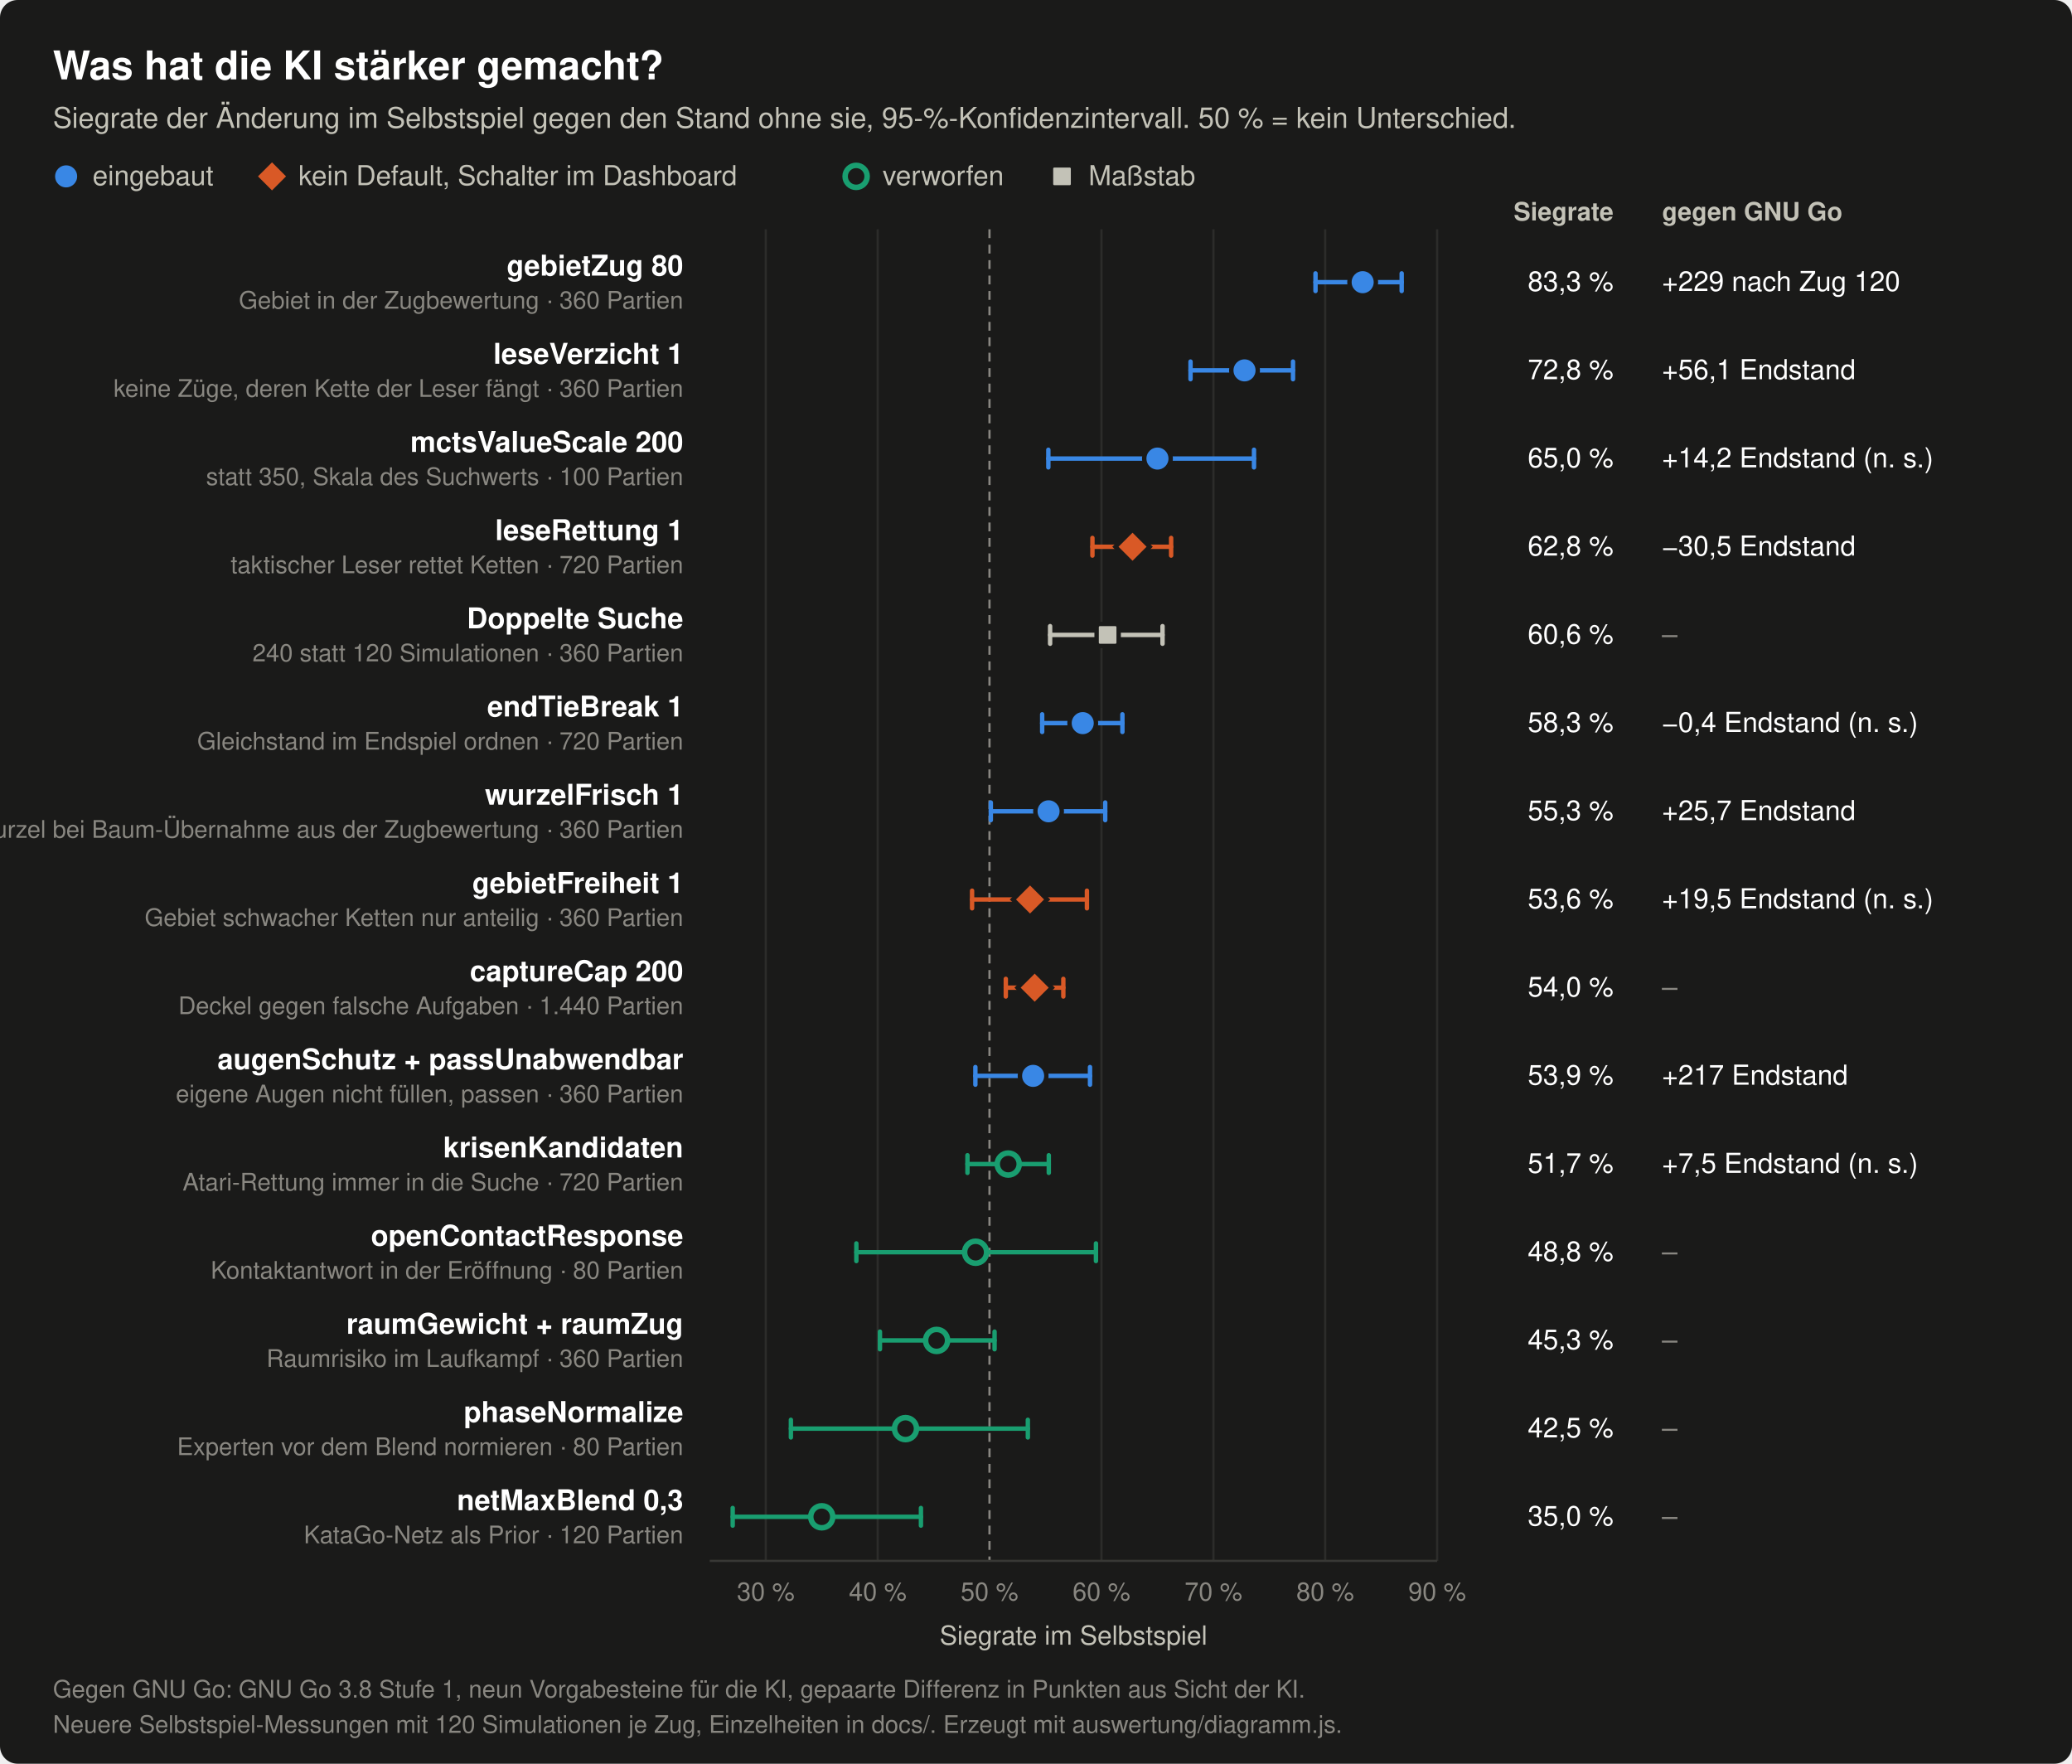
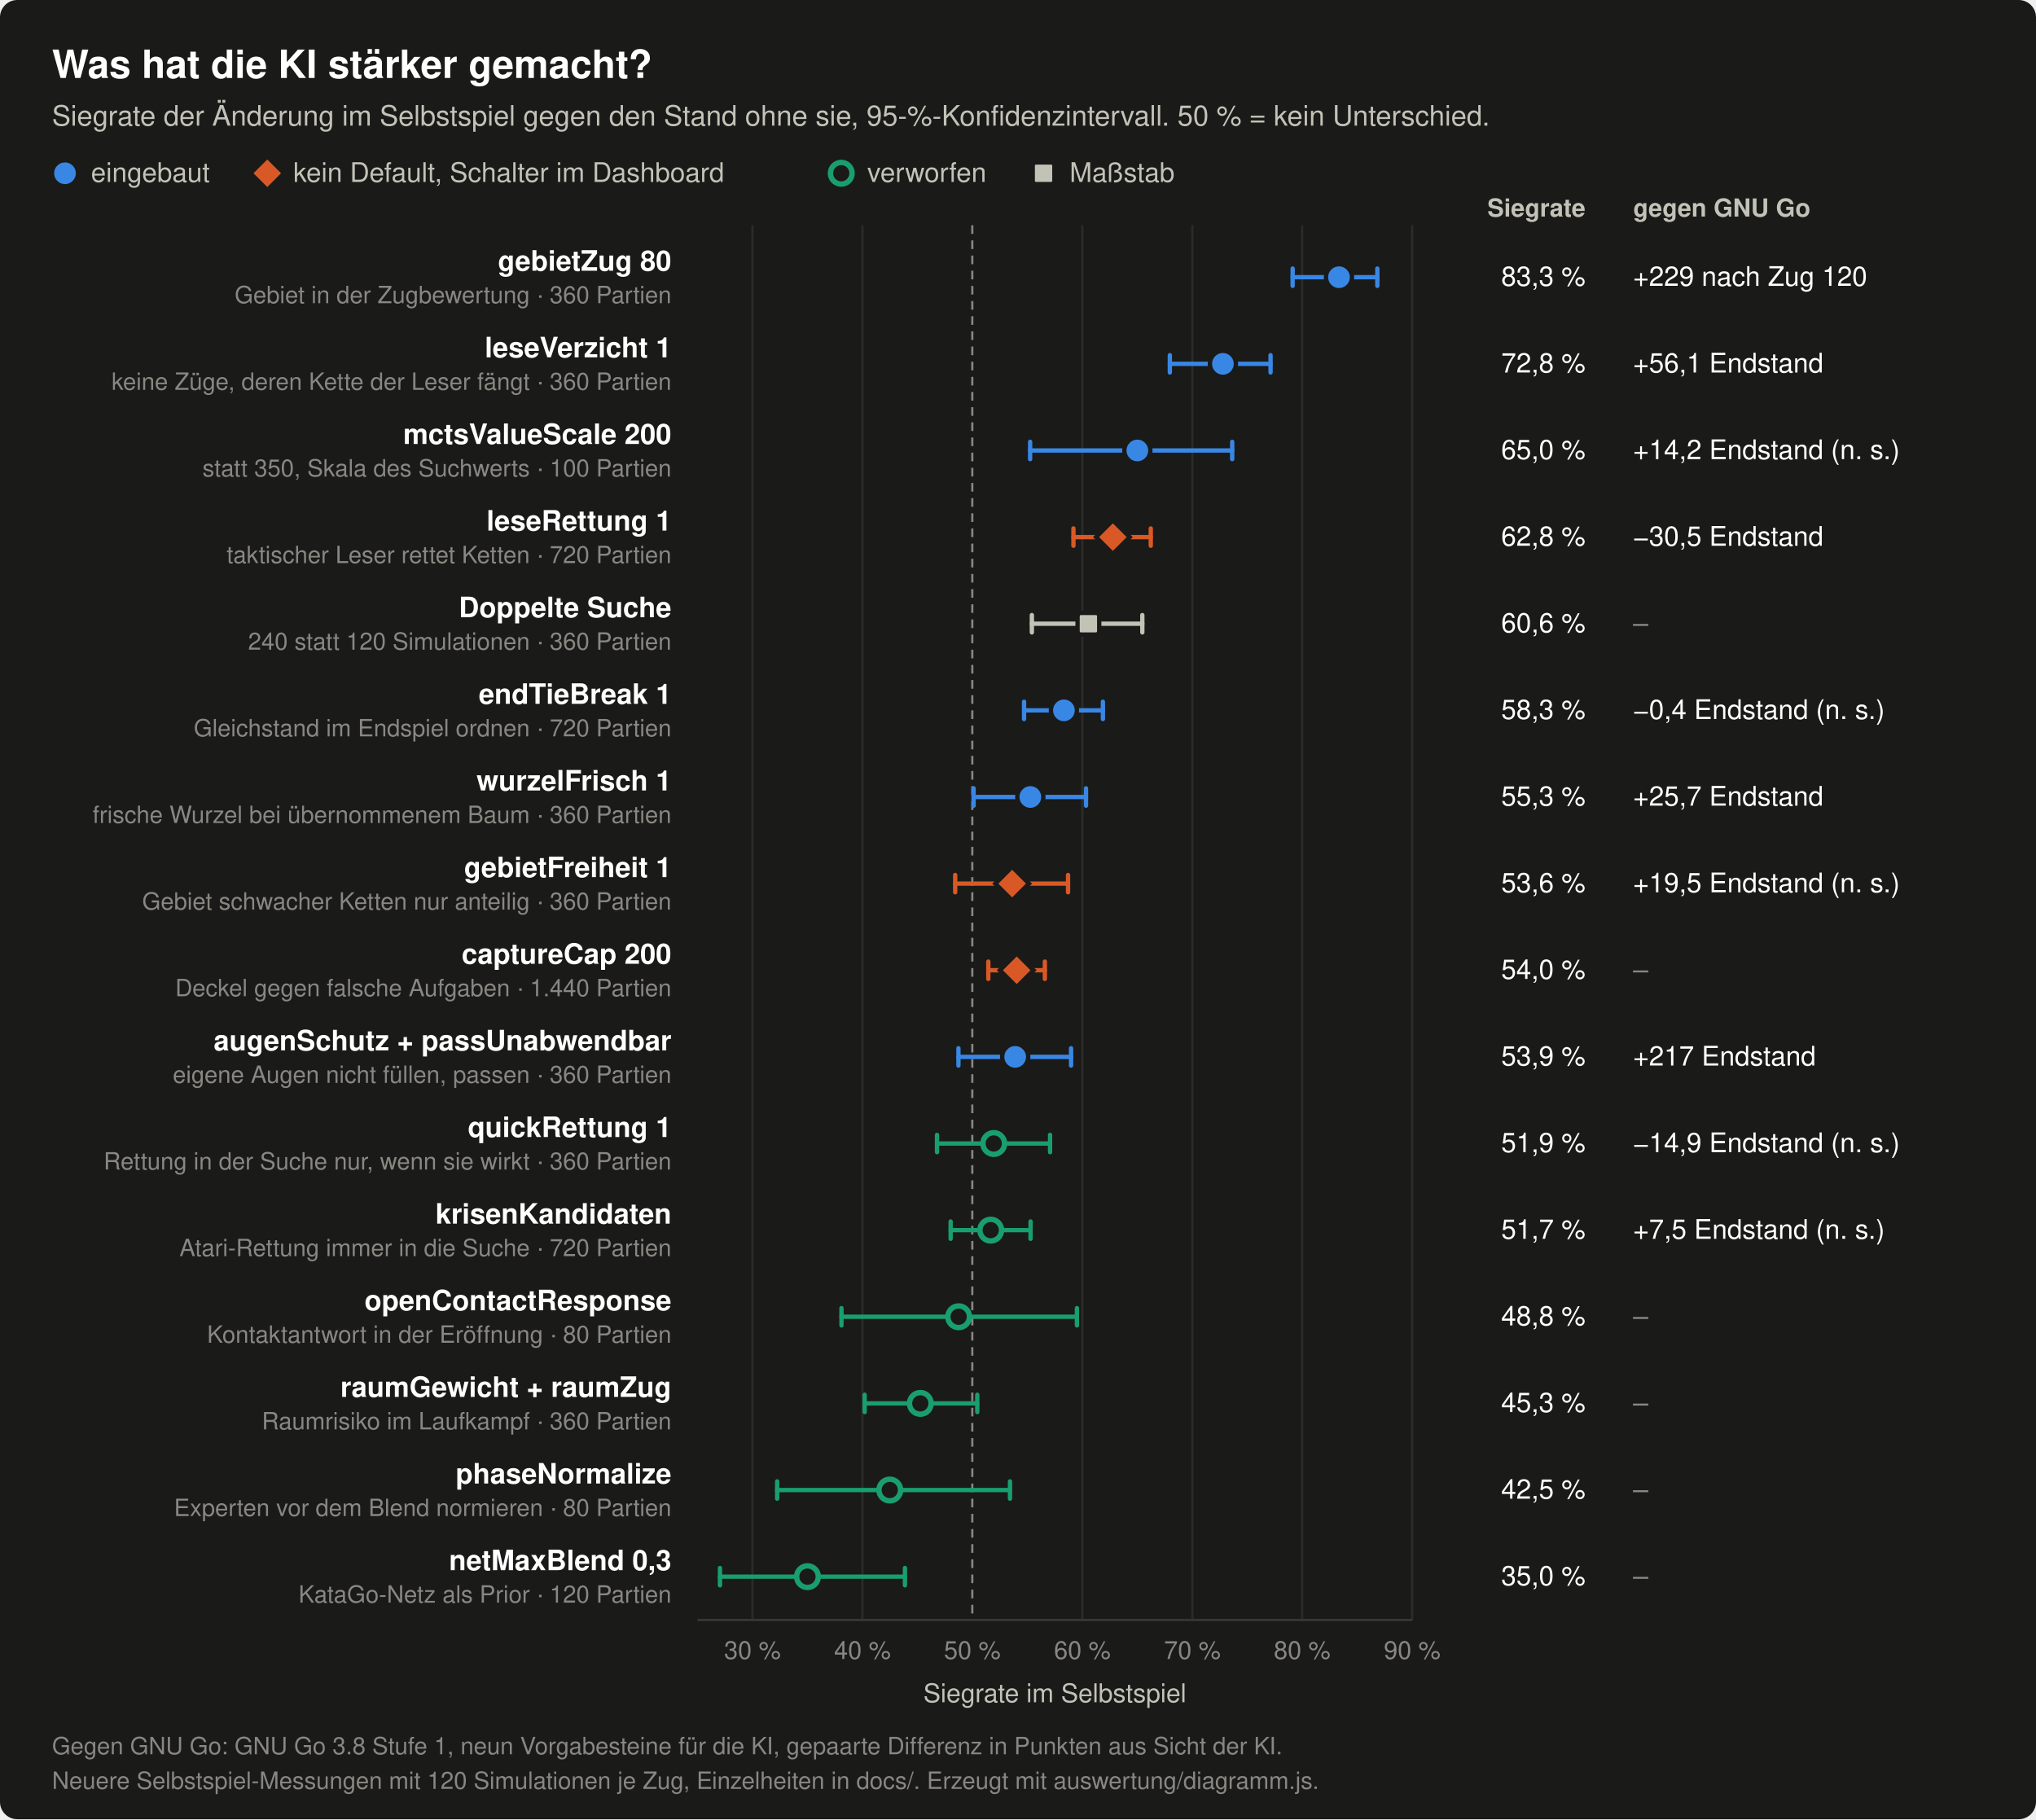
- <svg xmlns="http://www.w3.org/2000/svg" width="940" height="800" viewBox="0 0 940 800" font-family="system-ui, -apple-system, 'Segoe UI', Helvetica, Arial, sans-serif" role="img" aria-labelledby="titel beschr">
-   <rect width="940" height="800" rx="8" fill="#1a1a19" />
+ <svg xmlns="http://www.w3.org/2000/svg" width="940" height="840" viewBox="0 0 940 840" font-family="system-ui, -apple-system, 'Segoe UI', Helvetica, Arial, sans-serif" role="img" aria-labelledby="titel beschr">
+   <rect width="940" height="840" rx="8" fill="#1a1a19" />
  <text x="24" y="36" font-size="18" font-weight="600" fill="#ffffff">Was hat die KI stärker gemacht?</text>
  <text x="24" y="58" font-size="13" fill="#c3c2b7">Siegrate der Änderung im Selbstspiel gegen den Stand ohne sie, 95-%-Konfidenzintervall. 50 % = kein Unterschied.</text>
  <circle cx="30.0" cy="80" r="6" fill="#3987e5" stroke="#1a1a19" stroke-width="2" />
  <text x="42" y="84" font-size="12.5" fill="#c3c2b7">eingebaut</text>
  <rect x="117.9" y="74.5" width="11" height="11" fill="#d95926" stroke="#1a1a19" stroke-width="2" transform="rotate(45 123.4 80)" />
  <text x="135.4" y="84" font-size="12.5" fill="#c3c2b7">kein Default, Schalter im Dashboard</text>
  <circle cx="388.4" cy="80" r="5" fill="#1a1a19" stroke="#199e70" stroke-width="2.5" />
  <text x="400.4" y="84" font-size="12.5" fill="#c3c2b7">verworfen</text>
  <rect x="476.8" y="75" width="10" height="10" rx="1.5" fill="#c3c2b7" stroke="#1a1a19" stroke-width="2" />
  <text x="493.8" y="84" font-size="12.5" fill="#c3c2b7">Maßstab</text>
-   <line x1="347.4" y1="104" x2="347.4" y2="708" stroke="#2c2c2a" stroke-width="1" />
-   <text x="347.4" y="726" font-size="11.5" fill="#898781" text-anchor="middle">30 %</text>
-   <line x1="398.2" y1="104" x2="398.2" y2="708" stroke="#2c2c2a" stroke-width="1" />
-   <text x="398.2" y="726" font-size="11.5" fill="#898781" text-anchor="middle">40 %</text>
-   <line x1="448.9" y1="104" x2="448.9" y2="708" stroke="#898781" stroke-width="1" stroke-dasharray="4 3" />
-   <text x="448.9" y="726" font-size="11.5" fill="#898781" text-anchor="middle">50 %</text>
-   <line x1="499.7" y1="104" x2="499.7" y2="708" stroke="#2c2c2a" stroke-width="1" />
-   <text x="499.7" y="726" font-size="11.5" fill="#898781" text-anchor="middle">60 %</text>
-   <line x1="550.5" y1="104" x2="550.5" y2="708" stroke="#2c2c2a" stroke-width="1" />
-   <text x="550.5" y="726" font-size="11.5" fill="#898781" text-anchor="middle">70 %</text>
-   <line x1="601.2" y1="104" x2="601.2" y2="708" stroke="#2c2c2a" stroke-width="1" />
-   <text x="601.2" y="726" font-size="11.5" fill="#898781" text-anchor="middle">80 %</text>
-   <line x1="652.0" y1="104" x2="652.0" y2="708" stroke="#2c2c2a" stroke-width="1" />
-   <text x="652.0" y="726" font-size="11.5" fill="#898781" text-anchor="middle">90 %</text>
-   <line x1="322" y1="708" x2="652" y2="708" stroke="#383835" stroke-width="1" />
-   <text x="487" y="746" font-size="12" fill="#c3c2b7" text-anchor="middle">Siegrate im Selbstspiel</text>
+   <line x1="347.4" y1="104" x2="347.4" y2="748" stroke="#2c2c2a" stroke-width="1" />
+   <text x="347.4" y="766" font-size="11.5" fill="#898781" text-anchor="middle">30 %</text>
+   <line x1="398.2" y1="104" x2="398.2" y2="748" stroke="#2c2c2a" stroke-width="1" />
+   <text x="398.2" y="766" font-size="11.5" fill="#898781" text-anchor="middle">40 %</text>
+   <line x1="448.9" y1="104" x2="448.9" y2="748" stroke="#898781" stroke-width="1" stroke-dasharray="4 3" />
+   <text x="448.9" y="766" font-size="11.5" fill="#898781" text-anchor="middle">50 %</text>
+   <line x1="499.7" y1="104" x2="499.7" y2="748" stroke="#2c2c2a" stroke-width="1" />
+   <text x="499.7" y="766" font-size="11.5" fill="#898781" text-anchor="middle">60 %</text>
+   <line x1="550.5" y1="104" x2="550.5" y2="748" stroke="#2c2c2a" stroke-width="1" />
+   <text x="550.5" y="766" font-size="11.5" fill="#898781" text-anchor="middle">70 %</text>
+   <line x1="601.2" y1="104" x2="601.2" y2="748" stroke="#2c2c2a" stroke-width="1" />
+   <text x="601.2" y="766" font-size="11.5" fill="#898781" text-anchor="middle">80 %</text>
+   <line x1="652.0" y1="104" x2="652.0" y2="748" stroke="#2c2c2a" stroke-width="1" />
+   <text x="652.0" y="766" font-size="11.5" fill="#898781" text-anchor="middle">90 %</text>
+   <line x1="322" y1="748" x2="652" y2="748" stroke="#383835" stroke-width="1" />
+   <text x="487" y="786" font-size="12" fill="#c3c2b7" text-anchor="middle">Siegrate im Selbstspiel</text>
  <text x="732" y="100" font-size="11.5" font-weight="600" fill="#c3c2b7" text-anchor="end">Siegrate</text>
  <text x="754" y="100" font-size="11.5" font-weight="600" fill="#c3c2b7">gegen GNU Go</text>
  <text x="310" y="125" font-size="13" font-weight="600" fill="#ffffff" text-anchor="end">gebietZug 80</text>
  <text x="310" y="140" font-size="11" fill="#898781" text-anchor="end">Gebiet in der Zugbewertung · 360 Partien</text>
  <line x1="596.8" y1="128" x2="635.9" y2="128" stroke="#3987e5" stroke-width="2" stroke-linecap="round" />
  <line x1="596.8" y1="124" x2="596.8" y2="132" stroke="#3987e5" stroke-width="2" stroke-linecap="round" />
  <line x1="635.9" y1="124" x2="635.9" y2="132" stroke="#3987e5" stroke-width="2" stroke-linecap="round" />
  <circle cx="618.2" cy="128" r="6" fill="#3987e5" stroke="#1a1a19" stroke-width="2" />
  <text x="732" y="132" font-size="12.5" fill="#ffffff" text-anchor="end" style="font-variant-numeric: tabular-nums">83,3 %</text>
  <text x="754" y="132" font-size="12.5" fill="#ffffff">+229 nach Zug 120</text>
  <text x="310" y="165" font-size="13" font-weight="600" fill="#ffffff" text-anchor="end">leseVerzicht 1</text>
  <text x="310" y="180" font-size="11" fill="#898781" text-anchor="end">keine Züge, deren Kette der Leser fängt · 360 Partien</text>
  <line x1="540.1" y1="168" x2="586.6" y2="168" stroke="#3987e5" stroke-width="2" stroke-linecap="round" />
  <line x1="540.1" y1="164" x2="540.1" y2="172" stroke="#3987e5" stroke-width="2" stroke-linecap="round" />
  <line x1="586.6" y1="164" x2="586.6" y2="172" stroke="#3987e5" stroke-width="2" stroke-linecap="round" />
  <circle cx="564.6" cy="168" r="6" fill="#3987e5" stroke="#1a1a19" stroke-width="2" />
  <text x="732" y="172" font-size="12.5" fill="#ffffff" text-anchor="end" style="font-variant-numeric: tabular-nums">72,8 %</text>
  <text x="754" y="172" font-size="12.5" fill="#ffffff">+56,1 Endstand</text>
  <text x="310" y="205" font-size="13" font-weight="600" fill="#ffffff" text-anchor="end">mctsValueScale 200</text>
  <text x="310" y="220" font-size="11" fill="#898781" text-anchor="end">statt 350, Skala des Suchwerts · 100 Partien</text>
  <line x1="475.6" y1="208" x2="568.9" y2="208" stroke="#3987e5" stroke-width="2" stroke-linecap="round" />
  <line x1="475.6" y1="204" x2="475.6" y2="212" stroke="#3987e5" stroke-width="2" stroke-linecap="round" />
  <line x1="568.9" y1="204" x2="568.9" y2="212" stroke="#3987e5" stroke-width="2" stroke-linecap="round" />
  <circle cx="525.1" cy="208" r="6" fill="#3987e5" stroke="#1a1a19" stroke-width="2" />
  <text x="732" y="212" font-size="12.5" fill="#ffffff" text-anchor="end" style="font-variant-numeric: tabular-nums">65,0 %</text>
  <text x="754" y="212" font-size="12.5" fill="#ffffff">+14,2 Endstand (n. s.)</text>
  <text x="310" y="245" font-size="13" font-weight="600" fill="#ffffff" text-anchor="end">leseRettung 1</text>
  <text x="310" y="260" font-size="11" fill="#898781" text-anchor="end">taktischer Leser rettet Ketten · 720 Partien</text>
  <line x1="495.6" y1="248" x2="531.3" y2="248" stroke="#d95926" stroke-width="2" stroke-linecap="round" />
  <line x1="495.6" y1="244" x2="495.6" y2="252" stroke="#d95926" stroke-width="2" stroke-linecap="round" />
  <line x1="531.3" y1="244" x2="531.3" y2="252" stroke="#d95926" stroke-width="2" stroke-linecap="round" />
  <rect x="508.3" y="242.5" width="11" height="11" fill="#d95926" stroke="#1a1a19" stroke-width="2" transform="rotate(45 513.8 248)" />
  <text x="732" y="252" font-size="12.5" fill="#ffffff" text-anchor="end" style="font-variant-numeric: tabular-nums">62,8 %</text>
  <text x="754" y="252" font-size="12.5" fill="#ffffff">−30,5 Endstand</text>
  <text x="310" y="285" font-size="13" font-weight="600" fill="#ffffff" text-anchor="end">Doppelte Suche</text>
  <text x="310" y="300" font-size="11" fill="#898781" text-anchor="end">240 statt 120 Simulationen · 360 Partien</text>
  <line x1="476.4" y1="288" x2="527.4" y2="288" stroke="#c3c2b7" stroke-width="2" stroke-linecap="round" />
  <line x1="476.4" y1="284" x2="476.4" y2="292" stroke="#c3c2b7" stroke-width="2" stroke-linecap="round" />
  <line x1="527.4" y1="284" x2="527.4" y2="292" stroke="#c3c2b7" stroke-width="2" stroke-linecap="round" />
  <rect x="497.5" y="283" width="10" height="10" rx="1.5" fill="#c3c2b7" stroke="#1a1a19" stroke-width="2" />
  <text x="732" y="292" font-size="12.5" fill="#ffffff" text-anchor="end" style="font-variant-numeric: tabular-nums">60,6 %</text>
  <text x="754" y="292" font-size="12.5" fill="#898781">–</text>
  <text x="310" y="325" font-size="13" font-weight="600" fill="#ffffff" text-anchor="end">endTieBreak 1</text>
  <text x="310" y="340" font-size="11" fill="#898781" text-anchor="end">Gleichstand im Endspiel ordnen · 720 Partien</text>
  <line x1="472.8" y1="328" x2="509.2" y2="328" stroke="#3987e5" stroke-width="2" stroke-linecap="round" />
  <line x1="472.8" y1="324" x2="472.8" y2="332" stroke="#3987e5" stroke-width="2" stroke-linecap="round" />
  <line x1="509.2" y1="324" x2="509.2" y2="332" stroke="#3987e5" stroke-width="2" stroke-linecap="round" />
  <circle cx="491.2" cy="328" r="6" fill="#3987e5" stroke="#1a1a19" stroke-width="2" />
  <text x="732" y="332" font-size="12.5" fill="#ffffff" text-anchor="end" style="font-variant-numeric: tabular-nums">58,3 %</text>
  <text x="754" y="332" font-size="12.5" fill="#ffffff">−0,4 Endstand (n. s.)</text>
  <text x="310" y="365" font-size="13" font-weight="600" fill="#ffffff" text-anchor="end">wurzelFrisch 1</text>
-   <text x="310" y="380" font-size="11" fill="#898781" text-anchor="end">Wurzel bei Baum-Übernahme aus der Zugbewertung · 360 Partien</text>
+   <text x="310" y="380" font-size="11" fill="#898781" text-anchor="end">frische Wurzel bei übernommenem Baum · 360 Partien</text>
  <line x1="449.5" y1="368" x2="501.4" y2="368" stroke="#3987e5" stroke-width="2" stroke-linecap="round" />
  <line x1="449.5" y1="364" x2="449.5" y2="372" stroke="#3987e5" stroke-width="2" stroke-linecap="round" />
  <line x1="501.4" y1="364" x2="501.4" y2="372" stroke="#3987e5" stroke-width="2" stroke-linecap="round" />
  <circle cx="475.7" cy="368" r="6" fill="#3987e5" stroke="#1a1a19" stroke-width="2" />
  <text x="732" y="372" font-size="12.5" fill="#ffffff" text-anchor="end" style="font-variant-numeric: tabular-nums">55,3 %</text>
  <text x="754" y="372" font-size="12.5" fill="#ffffff">+25,7 Endstand</text>
  <text x="310" y="405" font-size="13" font-weight="600" fill="#ffffff" text-anchor="end">gebietFreiheit 1</text>
  <text x="310" y="420" font-size="11" fill="#898781" text-anchor="end">Gebiet schwacher Ketten nur anteilig · 360 Partien</text>
  <line x1="441.0" y1="408" x2="493.1" y2="408" stroke="#d95926" stroke-width="2" stroke-linecap="round" />
  <line x1="441.0" y1="404" x2="441.0" y2="412" stroke="#d95926" stroke-width="2" stroke-linecap="round" />
  <line x1="493.1" y1="404" x2="493.1" y2="412" stroke="#d95926" stroke-width="2" stroke-linecap="round" />
  <rect x="461.8" y="402.5" width="11" height="11" fill="#d95926" stroke="#1a1a19" stroke-width="2" transform="rotate(45 467.3 408)" />
  <text x="732" y="412" font-size="12.5" fill="#ffffff" text-anchor="end" style="font-variant-numeric: tabular-nums">53,6 %</text>
  <text x="754" y="412" font-size="12.5" fill="#ffffff">+19,5 Endstand (n. s.)</text>
  <text x="310" y="445" font-size="13" font-weight="600" fill="#ffffff" text-anchor="end">captureCap 200</text>
  <text x="310" y="460" font-size="11" fill="#898781" text-anchor="end">Deckel gegen falsche Aufgaben · 1.440 Partien</text>
  <line x1="456.3" y1="448" x2="482.4" y2="448" stroke="#d95926" stroke-width="2" stroke-linecap="round" />
  <line x1="456.3" y1="444" x2="456.3" y2="452" stroke="#d95926" stroke-width="2" stroke-linecap="round" />
  <line x1="482.4" y1="444" x2="482.4" y2="452" stroke="#d95926" stroke-width="2" stroke-linecap="round" />
  <rect x="463.9" y="442.5" width="11" height="11" fill="#d95926" stroke="#1a1a19" stroke-width="2" transform="rotate(45 469.4 448)" />
  <text x="732" y="452" font-size="12.5" fill="#ffffff" text-anchor="end" style="font-variant-numeric: tabular-nums">54,0 %</text>
  <text x="754" y="452" font-size="12.5" fill="#898781">–</text>
  <text x="310" y="485" font-size="13" font-weight="600" fill="#ffffff" text-anchor="end">augenSchutz + passUnabwendbar</text>
  <text x="310" y="500" font-size="11" fill="#898781" text-anchor="end">eigene Augen nicht füllen, passen · 360 Partien</text>
  <line x1="442.5" y1="488" x2="494.5" y2="488" stroke="#3987e5" stroke-width="2" stroke-linecap="round" />
  <line x1="442.5" y1="484" x2="442.5" y2="492" stroke="#3987e5" stroke-width="2" stroke-linecap="round" />
  <line x1="494.5" y1="484" x2="494.5" y2="492" stroke="#3987e5" stroke-width="2" stroke-linecap="round" />
  <circle cx="468.7" cy="488" r="6" fill="#3987e5" stroke="#1a1a19" stroke-width="2" />
  <text x="732" y="492" font-size="12.5" fill="#ffffff" text-anchor="end" style="font-variant-numeric: tabular-nums">53,9 %</text>
  <text x="754" y="492" font-size="12.5" fill="#ffffff">+217 Endstand</text>
-   <text x="310" y="525" font-size="13" font-weight="600" fill="#ffffff" text-anchor="end">krisenKandidaten</text>
-   <text x="310" y="540" font-size="11" fill="#898781" text-anchor="end">Atari-Rettung immer in die Suche · 720 Partien</text>
-   <line x1="438.9" y1="528" x2="475.8" y2="528" stroke="#199e70" stroke-width="2" stroke-linecap="round" />
-   <line x1="438.9" y1="524" x2="438.9" y2="532" stroke="#199e70" stroke-width="2" stroke-linecap="round" />
-   <line x1="475.8" y1="524" x2="475.8" y2="532" stroke="#199e70" stroke-width="2" stroke-linecap="round" />
-   <circle cx="457.4" cy="528" r="5" fill="#1a1a19" stroke="#199e70" stroke-width="2.5" />
-   <text x="732" y="532" font-size="12.5" fill="#ffffff" text-anchor="end" style="font-variant-numeric: tabular-nums">51,7 %</text>
-   <text x="754" y="532" font-size="12.5" fill="#ffffff">+7,5 Endstand (n. s.)</text>
-   <text x="310" y="565" font-size="13" font-weight="600" fill="#ffffff" text-anchor="end">openContactResponse</text>
-   <text x="310" y="580" font-size="11" fill="#898781" text-anchor="end">Kontaktantwort in der Eröffnung · 80 Partien</text>
-   <line x1="388.5" y1="568" x2="497.2" y2="568" stroke="#199e70" stroke-width="2" stroke-linecap="round" />
-   <line x1="388.5" y1="564" x2="388.5" y2="572" stroke="#199e70" stroke-width="2" stroke-linecap="round" />
-   <line x1="497.2" y1="564" x2="497.2" y2="572" stroke="#199e70" stroke-width="2" stroke-linecap="round" />
-   <circle cx="442.6" cy="568" r="5" fill="#1a1a19" stroke="#199e70" stroke-width="2.5" />
-   <text x="732" y="572" font-size="12.5" fill="#ffffff" text-anchor="end" style="font-variant-numeric: tabular-nums">48,8 %</text>
-   <text x="754" y="572" font-size="12.5" fill="#898781">–</text>
-   <text x="310" y="605" font-size="13" font-weight="600" fill="#ffffff" text-anchor="end">raumGewicht + raumZug</text>
-   <text x="310" y="620" font-size="11" fill="#898781" text-anchor="end">Raumrisiko im Laufkampf · 360 Partien</text>
-   <line x1="399.2" y1="608" x2="451.2" y2="608" stroke="#199e70" stroke-width="2" stroke-linecap="round" />
-   <line x1="399.2" y1="604" x2="399.2" y2="612" stroke="#199e70" stroke-width="2" stroke-linecap="round" />
-   <line x1="451.2" y1="604" x2="451.2" y2="612" stroke="#199e70" stroke-width="2" stroke-linecap="round" />
-   <circle cx="424.9" cy="608" r="5" fill="#1a1a19" stroke="#199e70" stroke-width="2.5" />
-   <text x="732" y="612" font-size="12.5" fill="#ffffff" text-anchor="end" style="font-variant-numeric: tabular-nums">45,3 %</text>
+   <text x="310" y="525" font-size="13" font-weight="600" fill="#ffffff" text-anchor="end">quickRettung 1</text>
+   <text x="310" y="540" font-size="11" fill="#898781" text-anchor="end">Rettung in der Suche nur, wenn sie wirkt · 360 Partien</text>
+   <line x1="432.6" y1="528" x2="484.8" y2="528" stroke="#199e70" stroke-width="2" stroke-linecap="round" />
+   <line x1="432.6" y1="524" x2="432.6" y2="532" stroke="#199e70" stroke-width="2" stroke-linecap="round" />
+   <line x1="484.8" y1="524" x2="484.8" y2="532" stroke="#199e70" stroke-width="2" stroke-linecap="round" />
+   <circle cx="458.8" cy="528" r="5" fill="#1a1a19" stroke="#199e70" stroke-width="2.5" />
+   <text x="732" y="532" font-size="12.5" fill="#ffffff" text-anchor="end" style="font-variant-numeric: tabular-nums">51,9 %</text>
+   <text x="754" y="532" font-size="12.5" fill="#ffffff">−14,9 Endstand (n. s.)</text>
+   <text x="310" y="565" font-size="13" font-weight="600" fill="#ffffff" text-anchor="end">krisenKandidaten</text>
+   <text x="310" y="580" font-size="11" fill="#898781" text-anchor="end">Atari-Rettung immer in die Suche · 720 Partien</text>
+   <line x1="438.9" y1="568" x2="475.8" y2="568" stroke="#199e70" stroke-width="2" stroke-linecap="round" />
+   <line x1="438.9" y1="564" x2="438.9" y2="572" stroke="#199e70" stroke-width="2" stroke-linecap="round" />
+   <line x1="475.8" y1="564" x2="475.8" y2="572" stroke="#199e70" stroke-width="2" stroke-linecap="round" />
+   <circle cx="457.4" cy="568" r="5" fill="#1a1a19" stroke="#199e70" stroke-width="2.5" />
+   <text x="732" y="572" font-size="12.5" fill="#ffffff" text-anchor="end" style="font-variant-numeric: tabular-nums">51,7 %</text>
+   <text x="754" y="572" font-size="12.5" fill="#ffffff">+7,5 Endstand (n. s.)</text>
+   <text x="310" y="605" font-size="13" font-weight="600" fill="#ffffff" text-anchor="end">openContactResponse</text>
+   <text x="310" y="620" font-size="11" fill="#898781" text-anchor="end">Kontaktantwort in der Eröffnung · 80 Partien</text>
+   <line x1="388.5" y1="608" x2="497.2" y2="608" stroke="#199e70" stroke-width="2" stroke-linecap="round" />
+   <line x1="388.5" y1="604" x2="388.5" y2="612" stroke="#199e70" stroke-width="2" stroke-linecap="round" />
+   <line x1="497.2" y1="604" x2="497.2" y2="612" stroke="#199e70" stroke-width="2" stroke-linecap="round" />
+   <circle cx="442.6" cy="608" r="5" fill="#1a1a19" stroke="#199e70" stroke-width="2.5" />
+   <text x="732" y="612" font-size="12.5" fill="#ffffff" text-anchor="end" style="font-variant-numeric: tabular-nums">48,8 %</text>
  <text x="754" y="612" font-size="12.5" fill="#898781">–</text>
-   <text x="310" y="645" font-size="13" font-weight="600" fill="#ffffff" text-anchor="end">phaseNormalize</text>
-   <text x="310" y="660" font-size="11" fill="#898781" text-anchor="end">Experten vor dem Blend normieren · 80 Partien</text>
-   <line x1="358.8" y1="648" x2="466.3" y2="648" stroke="#199e70" stroke-width="2" stroke-linecap="round" />
-   <line x1="358.8" y1="644" x2="358.8" y2="652" stroke="#199e70" stroke-width="2" stroke-linecap="round" />
-   <line x1="466.3" y1="644" x2="466.3" y2="652" stroke="#199e70" stroke-width="2" stroke-linecap="round" />
-   <circle cx="410.8" cy="648" r="5" fill="#1a1a19" stroke="#199e70" stroke-width="2.5" />
-   <text x="732" y="652" font-size="12.5" fill="#ffffff" text-anchor="end" style="font-variant-numeric: tabular-nums">42,5 %</text>
+   <text x="310" y="645" font-size="13" font-weight="600" fill="#ffffff" text-anchor="end">raumGewicht + raumZug</text>
+   <text x="310" y="660" font-size="11" fill="#898781" text-anchor="end">Raumrisiko im Laufkampf · 360 Partien</text>
+   <line x1="399.2" y1="648" x2="451.2" y2="648" stroke="#199e70" stroke-width="2" stroke-linecap="round" />
+   <line x1="399.2" y1="644" x2="399.2" y2="652" stroke="#199e70" stroke-width="2" stroke-linecap="round" />
+   <line x1="451.2" y1="644" x2="451.2" y2="652" stroke="#199e70" stroke-width="2" stroke-linecap="round" />
+   <circle cx="424.9" cy="648" r="5" fill="#1a1a19" stroke="#199e70" stroke-width="2.5" />
+   <text x="732" y="652" font-size="12.5" fill="#ffffff" text-anchor="end" style="font-variant-numeric: tabular-nums">45,3 %</text>
  <text x="754" y="652" font-size="12.5" fill="#898781">–</text>
-   <text x="310" y="685" font-size="13" font-weight="600" fill="#ffffff" text-anchor="end">netMaxBlend 0,3</text>
-   <text x="310" y="700" font-size="11" fill="#898781" text-anchor="end">KataGo-Netz als Prior · 120 Partien</text>
-   <line x1="332.4" y1="688" x2="417.8" y2="688" stroke="#199e70" stroke-width="2" stroke-linecap="round" />
-   <line x1="332.4" y1="684" x2="332.4" y2="692" stroke="#199e70" stroke-width="2" stroke-linecap="round" />
-   <line x1="417.8" y1="684" x2="417.8" y2="692" stroke="#199e70" stroke-width="2" stroke-linecap="round" />
-   <circle cx="372.8" cy="688" r="5" fill="#1a1a19" stroke="#199e70" stroke-width="2.5" />
-   <text x="732" y="692" font-size="12.5" fill="#ffffff" text-anchor="end" style="font-variant-numeric: tabular-nums">35,0 %</text>
+   <text x="310" y="685" font-size="13" font-weight="600" fill="#ffffff" text-anchor="end">phaseNormalize</text>
+   <text x="310" y="700" font-size="11" fill="#898781" text-anchor="end">Experten vor dem Blend normieren · 80 Partien</text>
+   <line x1="358.8" y1="688" x2="466.3" y2="688" stroke="#199e70" stroke-width="2" stroke-linecap="round" />
+   <line x1="358.8" y1="684" x2="358.8" y2="692" stroke="#199e70" stroke-width="2" stroke-linecap="round" />
+   <line x1="466.3" y1="684" x2="466.3" y2="692" stroke="#199e70" stroke-width="2" stroke-linecap="round" />
+   <circle cx="410.8" cy="688" r="5" fill="#1a1a19" stroke="#199e70" stroke-width="2.5" />
+   <text x="732" y="692" font-size="12.5" fill="#ffffff" text-anchor="end" style="font-variant-numeric: tabular-nums">42,5 %</text>
  <text x="754" y="692" font-size="12.5" fill="#898781">–</text>
-   <text x="24" y="770" font-size="11" fill="#898781">Gegen GNU Go: GNU Go 3.8 Stufe 1, neun Vorgabesteine für die KI, gepaarte Differenz in Punkten aus Sicht der KI.</text>
-   <text x="24" y="786" font-size="11" fill="#898781">Neuere Selbstspiel-Messungen mit 120 Simulationen je Zug, Einzelheiten in docs/. Erzeugt mit auswertung/diagramm.js.</text>
+   <text x="310" y="725" font-size="13" font-weight="600" fill="#ffffff" text-anchor="end">netMaxBlend 0,3</text>
+   <text x="310" y="740" font-size="11" fill="#898781" text-anchor="end">KataGo-Netz als Prior · 120 Partien</text>
+   <line x1="332.4" y1="728" x2="417.8" y2="728" stroke="#199e70" stroke-width="2" stroke-linecap="round" />
+   <line x1="332.4" y1="724" x2="332.4" y2="732" stroke="#199e70" stroke-width="2" stroke-linecap="round" />
+   <line x1="417.8" y1="724" x2="417.8" y2="732" stroke="#199e70" stroke-width="2" stroke-linecap="round" />
+   <circle cx="372.8" cy="728" r="5" fill="#1a1a19" stroke="#199e70" stroke-width="2.5" />
+   <text x="732" y="732" font-size="12.5" fill="#ffffff" text-anchor="end" style="font-variant-numeric: tabular-nums">35,0 %</text>
+   <text x="754" y="732" font-size="12.5" fill="#898781">–</text>
+   <text x="24" y="810" font-size="11" fill="#898781">Gegen GNU Go: GNU Go 3.8 Stufe 1, neun Vorgabesteine für die KI, gepaarte Differenz in Punkten aus Sicht der KI.</text>
+   <text x="24" y="826" font-size="11" fill="#898781">Neuere Selbstspiel-Messungen mit 120 Simulationen je Zug, Einzelheiten in docs/. Erzeugt mit auswertung/diagramm.js.</text>
</svg>
